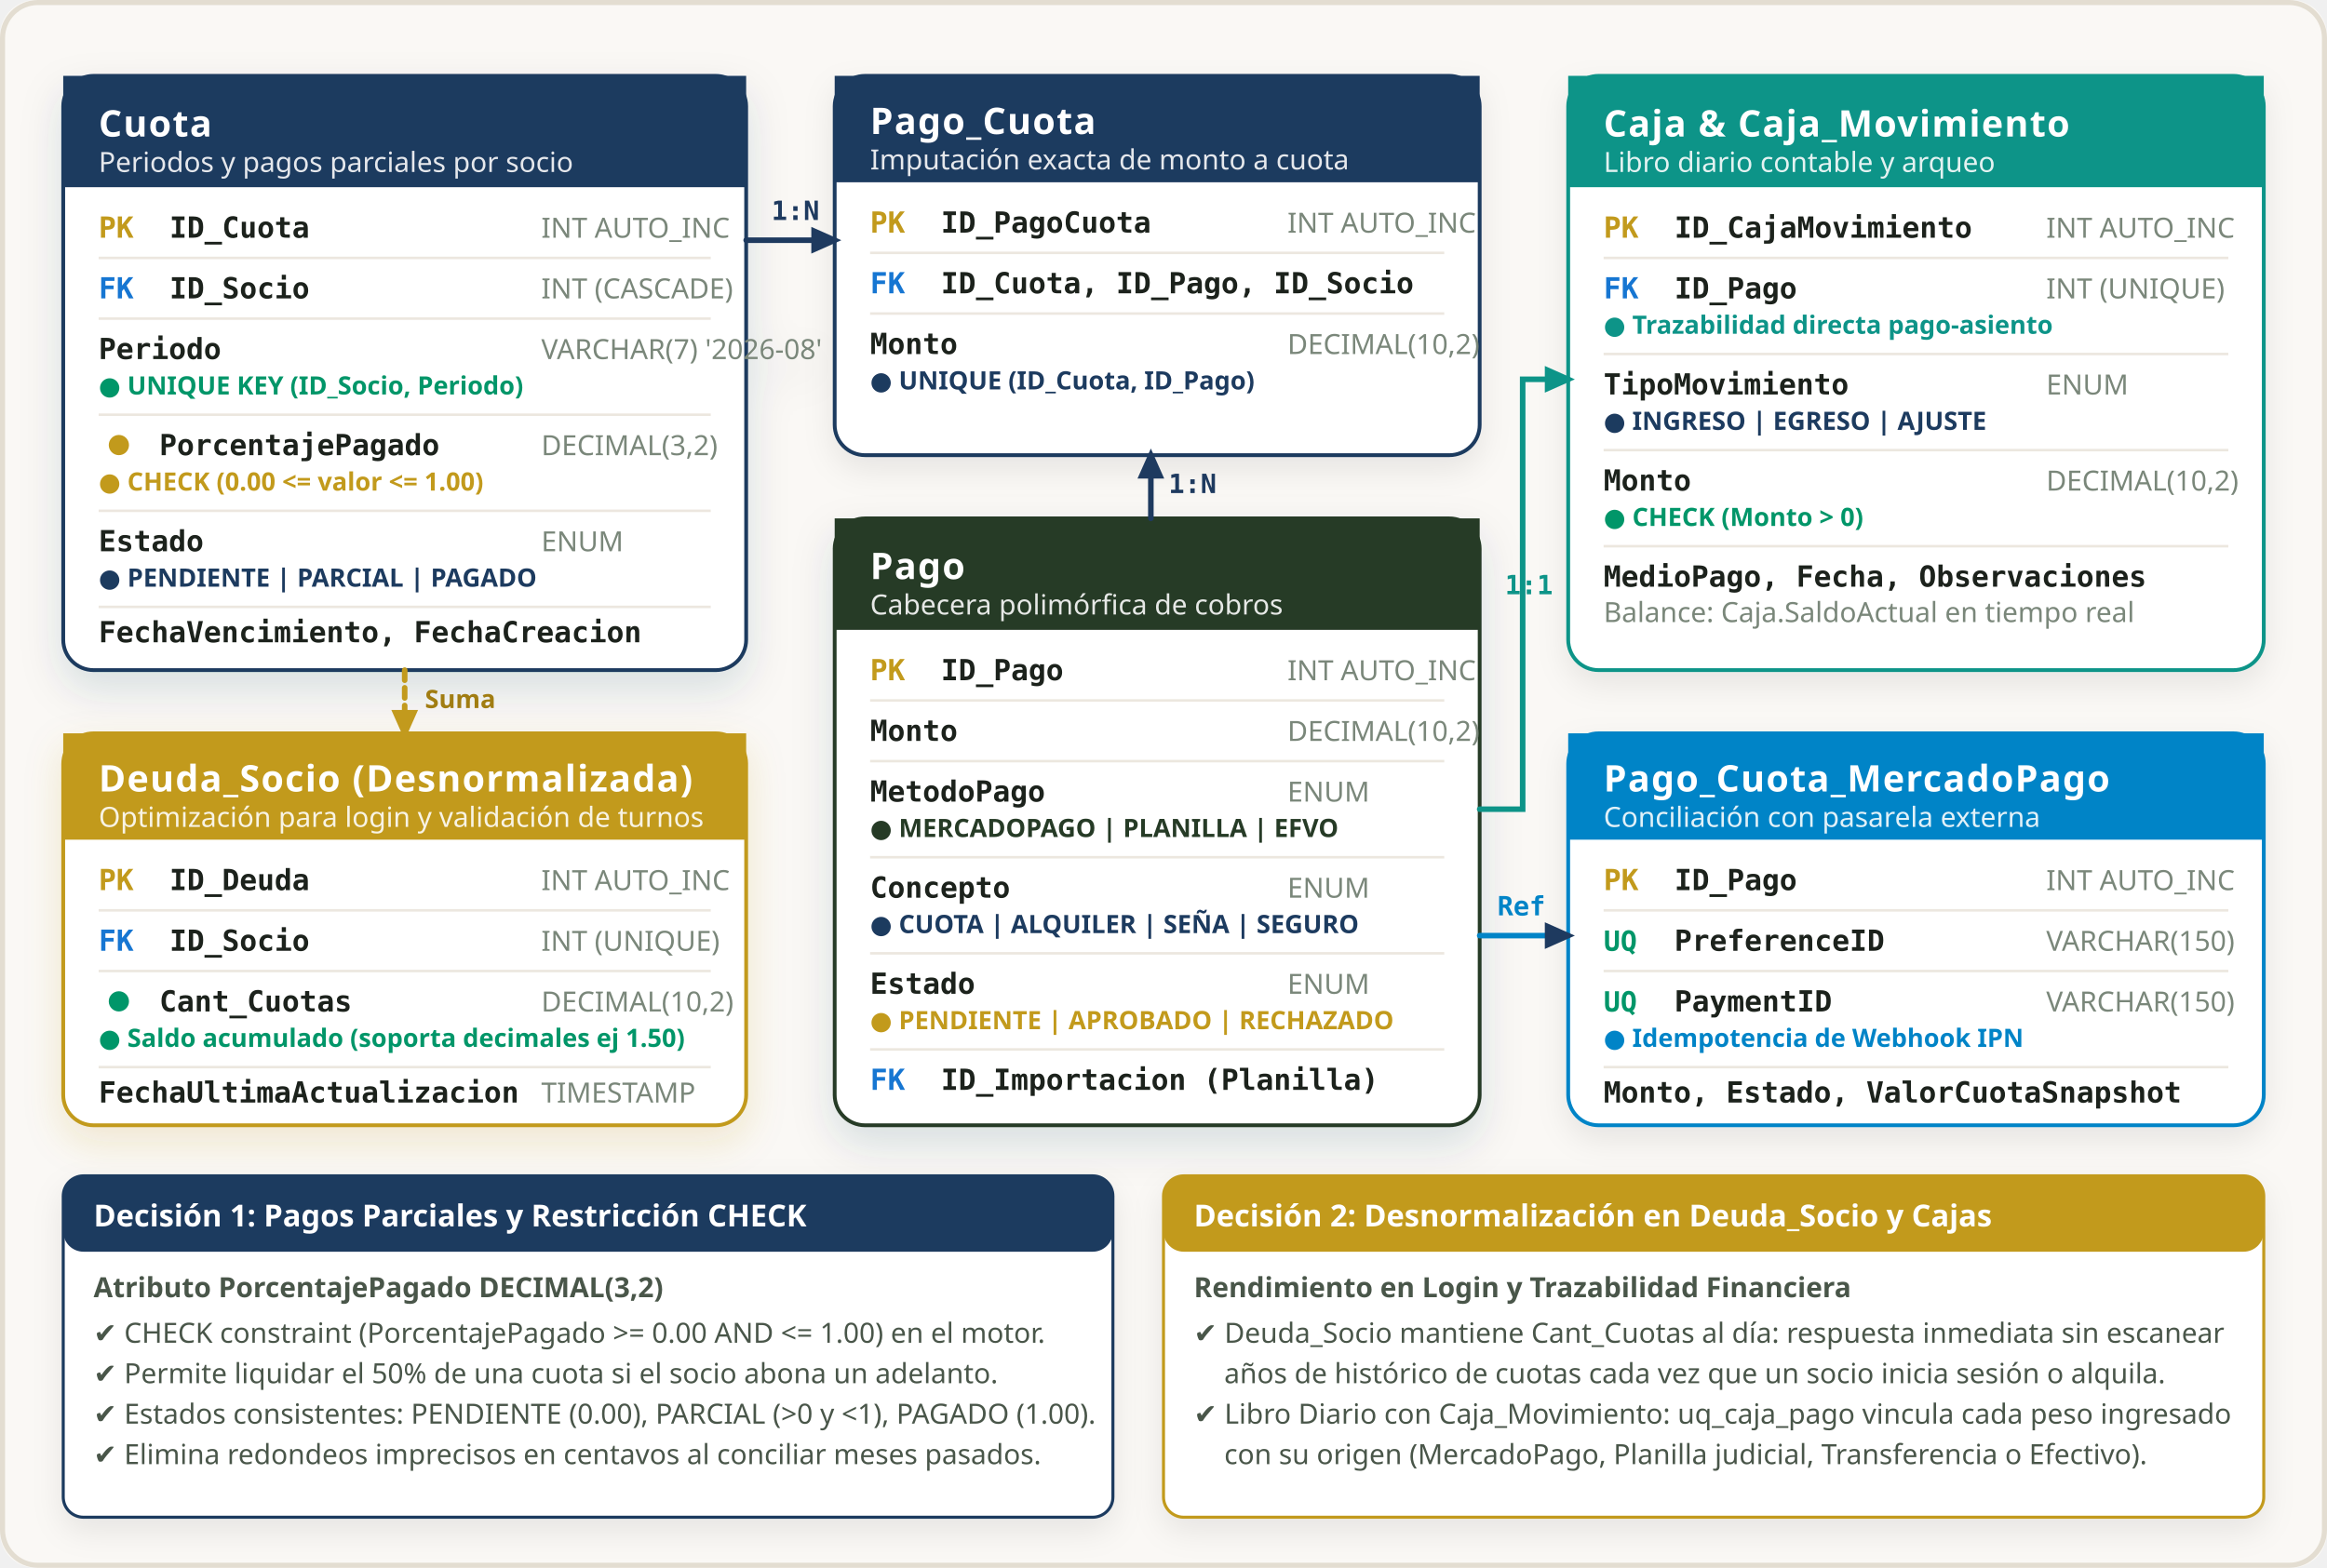
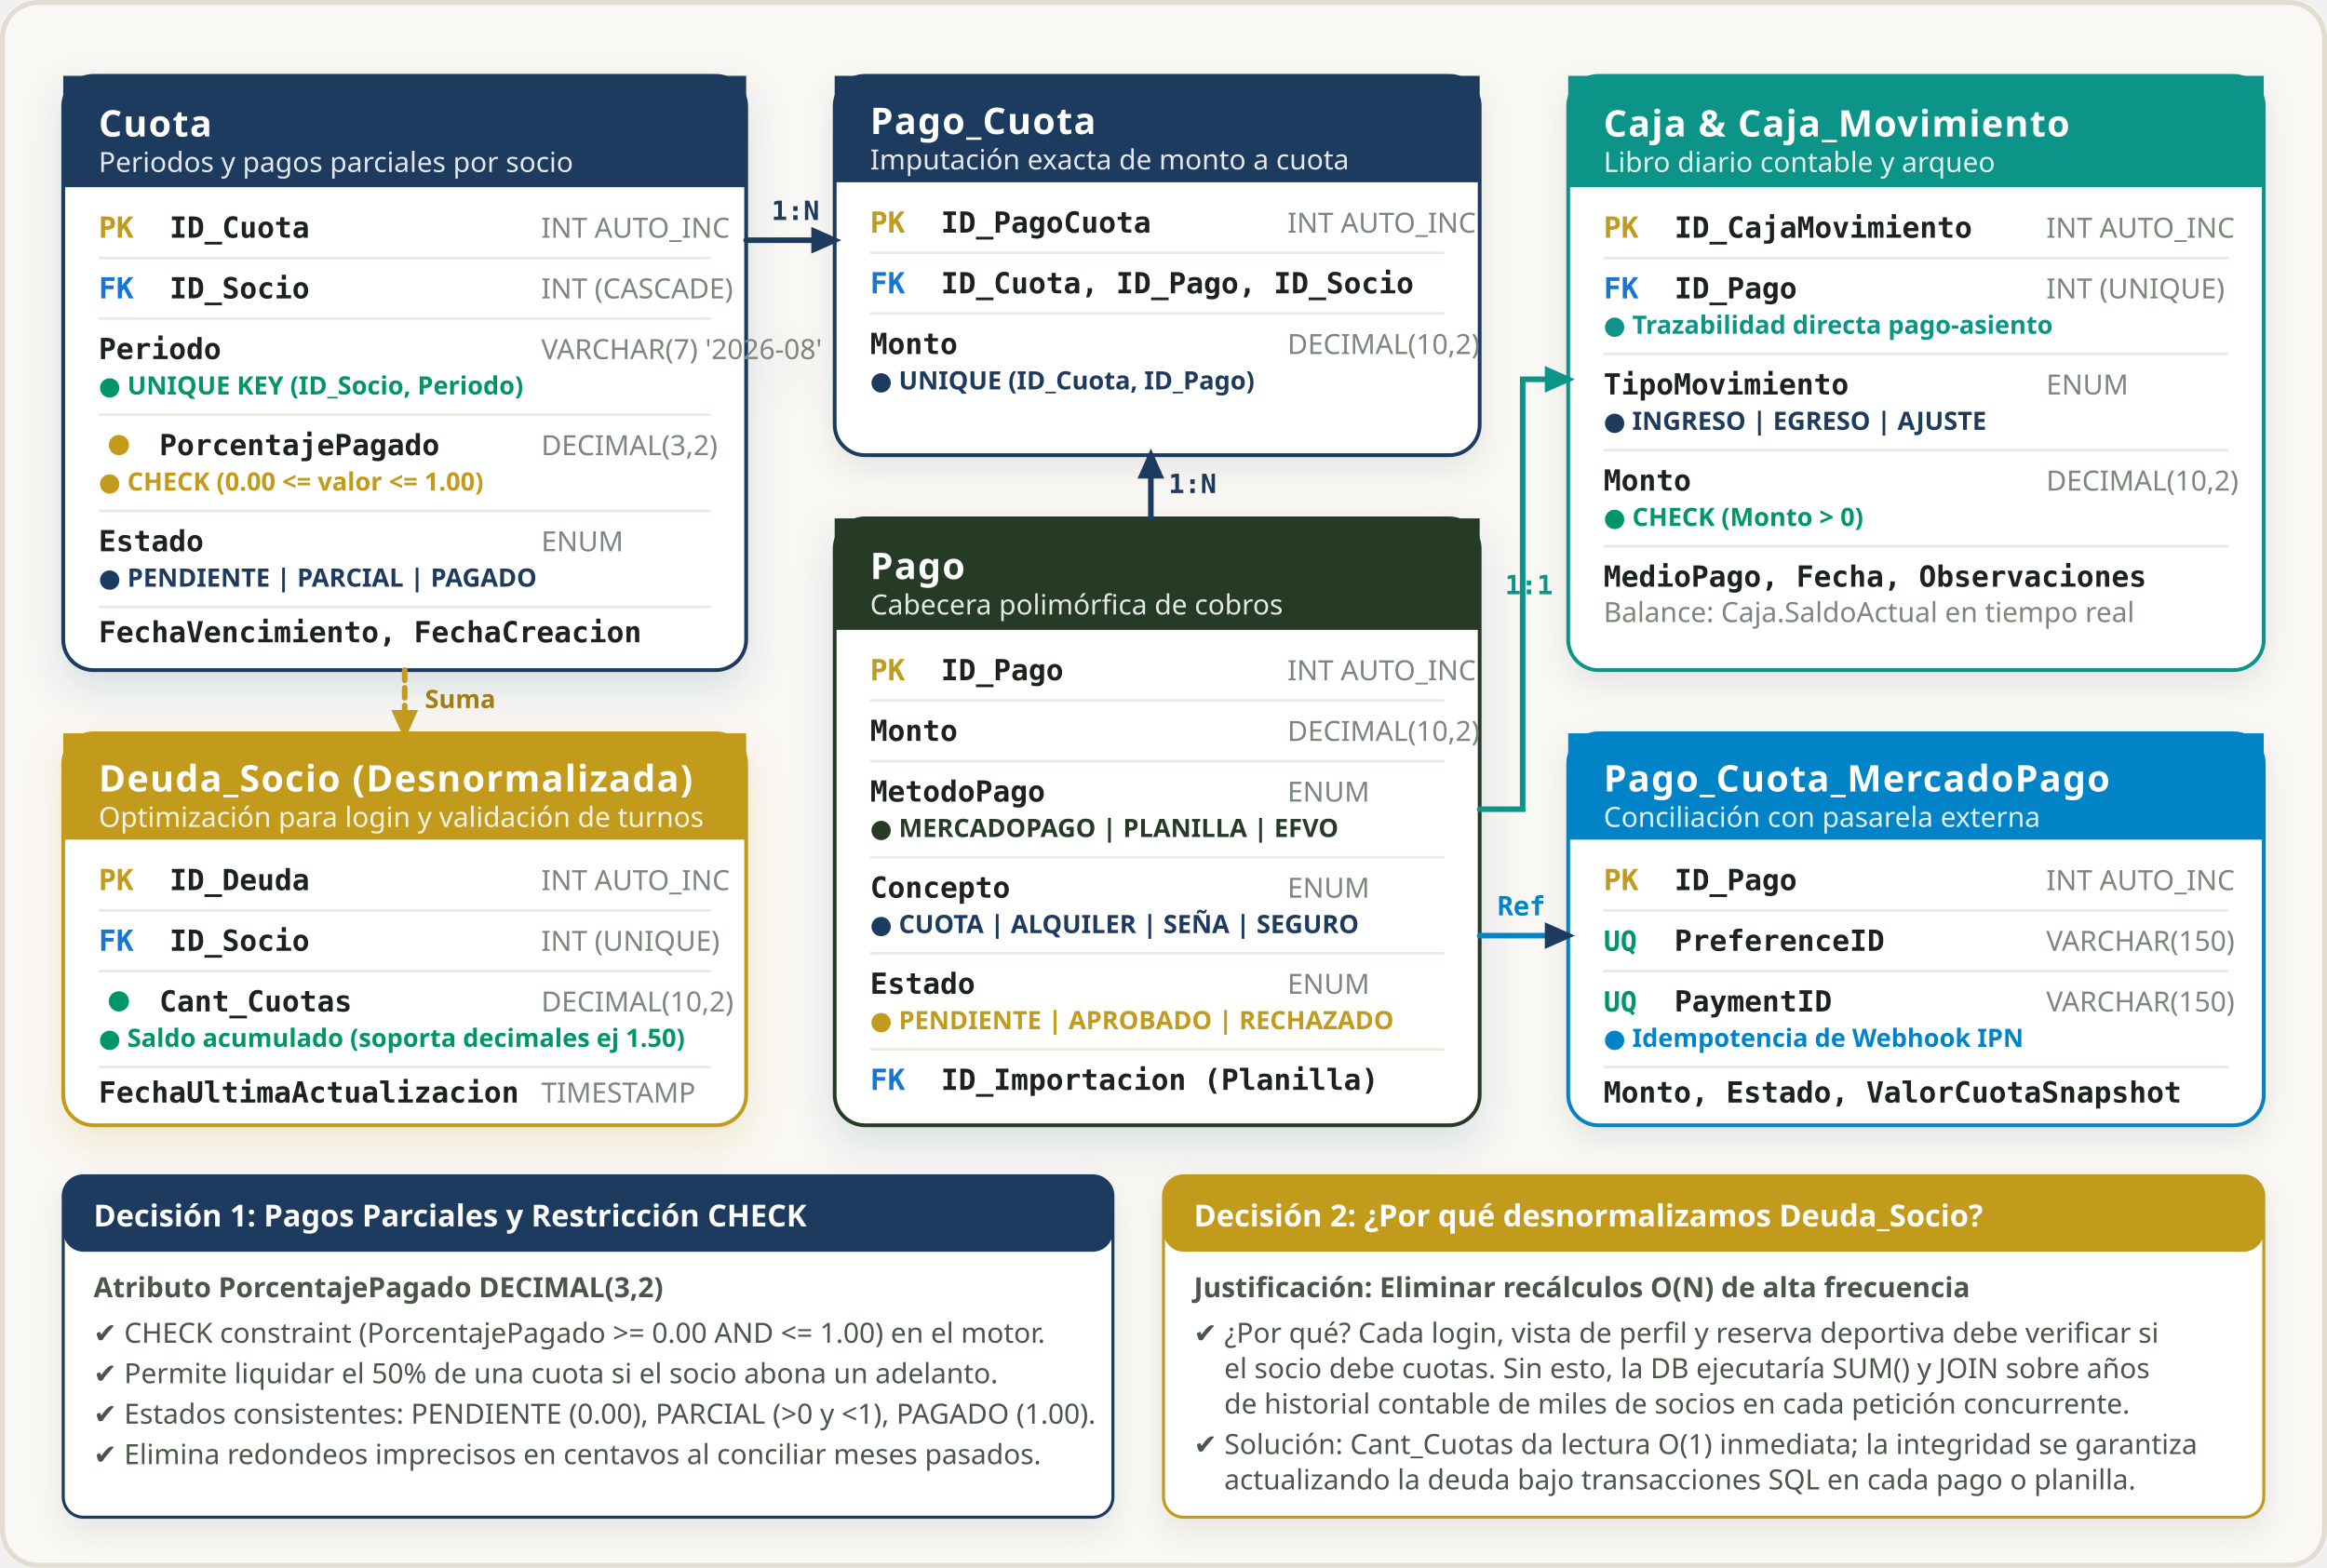
<svg xmlns="http://www.w3.org/2000/svg" viewBox="0 0 920 620" width="100%" height="100%">
  <defs>
    <filter id="shadow" x="-8%" y="-8%" width="120%" height="124%" filterUnits="userSpaceOnUse">
      <feDropShadow dx="0" dy="5" stdDeviation="6" flood-color="#1b211b" flood-opacity="0.08" />
    </filter>
    <filter id="shadow-primary" x="-8%" y="-8%" width="120%" height="124%" filterUnits="userSpaceOnUse">
      <feDropShadow dx="0" dy="7" stdDeviation="8" flood-color="#1e3a5f" flood-opacity="0.14" />
    </filter>
    <filter id="shadow-gold" x="-8%" y="-8%" width="120%" height="124%" filterUnits="userSpaceOnUse">
      <feDropShadow dx="0" dy="6" stdDeviation="7" flood-color="#c29a1d" flood-opacity="0.18" />
    </filter>
    <marker id="arrow-blue" viewBox="0 0 10 10" refX="7" refY="5" markerWidth="6" markerHeight="6" orient="auto-start-reverse">
      <path d="M 0 1 L 9 5 L 0 9 z" fill="#1E3A5F" />
    </marker>
    <marker id="arrow-green" viewBox="0 0 10 10" refX="7" refY="5" markerWidth="6" markerHeight="6" orient="auto-start-reverse">
      <path d="M 0 1 L 9 5 L 0 9 z" fill="#273B27" />
    </marker>
    <marker id="arrow-gold" viewBox="0 0 10 10" refX="7" refY="5" markerWidth="6" markerHeight="6" orient="auto-start-reverse">
      <path d="M 0 1 L 9 5 L 0 9 z" fill="#C29A1D" />
    </marker>
    <marker id="arrow-purple" viewBox="0 0 10 10" refX="7" refY="5" markerWidth="6" markerHeight="6" orient="auto-start-reverse">
      <path d="M 0 1 L 9 5 L 0 9 z" fill="#0D9488" />
    </marker>
  </defs>
  <style>
    .bg-canvas { fill: #FAF8F5; }
    .table-card { fill: #FFFFFF; rx: 12px; stroke-width: 1.5px; }
    .table-title { font-family: 'Outfit', sans-serif; font-size: 14.5px; font-weight: 700; fill: #FFFFFF; letter-spacing: 0.5px; }
    .table-sub { font-family: 'Outfit', sans-serif; font-size: 11px; font-weight: 400; fill: rgba(255,255,255,0.88); }
    
    .col-pk { font-family: 'Fira Code', monospace; font-size: 11.5px; font-weight: 700; fill: #C29A1D; }
    .col-fk { font-family: 'Fira Code', monospace; font-size: 11.5px; font-weight: 700; fill: #1976D2; }
    .col-uq { font-family: 'Fira Code', monospace; font-size: 11px; font-weight: 700; fill: #059669; }
    .col-name { font-family: 'Fira Code', monospace; font-size: 11.5px; font-weight: 600; fill: #1B211B; }
    .col-type { font-family: 'Outfit', sans-serif; font-size: 11px; fill: #7A877A; }
    .col-badge { font-family: 'Outfit', sans-serif; font-size: 10px; font-weight: 700; }
    
    .divider { stroke: #ECE7DF; stroke-width: 1; }
    .rel-line { fill: none; stroke-width: 2.2; stroke-linecap: round; }
    .callout-box { fill: #FFFFFF; stroke-width: 1.2px; rx: 8px; }
    .callout-title { font-family: 'Outfit', sans-serif; font-size: 12px; font-weight: 700; }
    .callout-desc { font-family: 'Outfit', sans-serif; font-size: 11px; fill: #4A564A; }
  </style>
  <rect width="100%" height="100%" class="bg-canvas" rx="14" />
  <rect x="1" y="1" width="918" height="618" rx="14" fill="none" stroke="#E3DDD1" stroke-width="2" />
  <g transform="translate(25, 30)" filter="url(#shadow-primary)">
    <rect class="table-card" width="270" height="235" stroke="#1E3A5F" />
    <path d="M 0,0 L 270,0 L 270,44 L 0,44 Z" fill="#1E3A5F" rx="12" />
    <rect x="0" y="32" width="270" height="12" fill="#1E3A5F" />
    <text x="14" y="24" class="table-title">Cuota</text>
    <text x="14" y="38" class="table-sub">Periodos y pagos parciales por socio</text>
    <g transform="translate(14, 64)">
      <text class="col-pk">PK</text>
      <text x="28" y="0" class="col-name">ID_Cuota</text>
      <text x="175" y="0" class="col-type">INT AUTO_INC</text>
    </g>
    <line x1="14" y1="72" x2="256" y2="72" class="divider" />
    <g transform="translate(14, 88)">
      <text class="col-fk">FK</text>
      <text x="28" y="0" class="col-name">ID_Socio</text>
      <text x="175" y="0" class="col-type">INT (CASCADE)</text>
    </g>
    <line x1="14" y1="96" x2="256" y2="96" class="divider" />
    <g transform="translate(14, 112)">
      <text class="col-name">Periodo</text>
      <text x="175" y="0" class="col-type">VARCHAR(7) '2026-08'</text>
      <text x="0" y="14" class="col-badge" fill="#059669">● UNIQUE KEY (ID_Socio, Periodo)</text>
    </g>
    <line x1="14" y1="134" x2="256" y2="134" class="divider" />
    <g transform="translate(14, 150)">
      <circle cx="8" cy="-4" r="4" fill="#C29A1D" />
      <text x="24" y="0" class="col-name">PorcentajePagado</text>
      <text x="175" y="0" class="col-type">DECIMAL(3,2)</text>
      <text x="0" y="14" class="col-badge" fill="#C29A1D">● CHECK (0.00 &lt;= valor &lt;= 1.00)</text>
    </g>
    <line x1="14" y1="172" x2="256" y2="172" class="divider" />
    <g transform="translate(14, 188)">
      <text class="col-name">Estado</text>
      <text x="175" y="0" class="col-type">ENUM</text>
      <text x="0" y="14" class="col-badge" fill="#1E3A5F">● PENDIENTE | PARCIAL | PAGADO</text>
    </g>
    <line x1="14" y1="210" x2="256" y2="210" class="divider" />
    <g transform="translate(14, 224)">
      <text class="col-name">FechaVencimiento, FechaCreacion</text>
    </g>
  </g>
  <g transform="translate(25, 290)" filter="url(#shadow-gold)">
    <rect class="table-card" width="270" height="155" stroke="#C29A1D" />
    <path d="M 0,0 L 270,0 L 270,42 L 0,42 Z" fill="#C29A1D" rx="12" />
    <rect x="0" y="30" width="270" height="12" fill="#C29A1D" />
    <text x="14" y="23" class="table-title">Deuda_Socio (Desnormalizada)</text>
    <text x="14" y="37" class="table-sub">Optimización para login y validación de turnos</text>
    <g transform="translate(14, 62)">
      <text class="col-pk">PK</text>
      <text x="28" y="0" class="col-name">ID_Deuda</text>
      <text x="175" y="0" class="col-type">INT AUTO_INC</text>
    </g>
    <line x1="14" y1="70" x2="256" y2="70" class="divider" />
    <g transform="translate(14, 86)">
      <text class="col-fk">FK</text>
      <text x="28" y="0" class="col-name">ID_Socio</text>
      <text x="175" y="0" class="col-type">INT (UNIQUE)</text>
    </g>
    <line x1="14" y1="94" x2="256" y2="94" class="divider" />
    <g transform="translate(14, 110)">
      <circle cx="8" cy="-4" r="4" fill="#059669" />
      <text x="24" y="0" class="col-name">Cant_Cuotas</text>
      <text x="175" y="0" class="col-type">DECIMAL(10,2)</text>
      <text x="0" y="14" class="col-badge" fill="#059669">● Saldo acumulado (soporta decimales ej 1.50)</text>
    </g>
    <line x1="14" y1="132" x2="256" y2="132" class="divider" />
    <g transform="translate(14, 146)">
      <text class="col-name">FechaUltimaActualizacion</text>
      <text x="175" y="0" class="col-type">TIMESTAMP</text>
    </g>
  </g>
  <g transform="translate(330, 30)" filter="url(#shadow)">
    <rect class="table-card" width="255" height="150" stroke="#1E3A5F" />
    <path d="M 0,0 L 255,0 L 255,42 L 0,42 Z" fill="#1E3A5F" rx="12" />
    <rect x="0" y="30" width="255" height="12" fill="#1E3A5F" />
    <text x="14" y="23" class="table-title">Pago_Cuota</text>
    <text x="14" y="37" class="table-sub">Imputación exacta de monto a cuota</text>
    <g transform="translate(14, 62)">
      <text class="col-pk">PK</text>
      <text x="28" y="0" class="col-name">ID_PagoCuota</text>
      <text x="165" y="0" class="col-type">INT AUTO_INC</text>
    </g>
    <line x1="14" y1="70" x2="241" y2="70" class="divider" />
    <g transform="translate(14, 86)">
      <text class="col-fk">FK</text>
      <text x="28" y="0" class="col-name">ID_Cuota, ID_Pago, ID_Socio</text>
    </g>
    <line x1="14" y1="94" x2="241" y2="94" class="divider" />
    <g transform="translate(14, 110)">
      <text class="col-name">Monto</text>
      <text x="165" y="0" class="col-type">DECIMAL(10,2)</text>
      <text x="0" y="14" class="col-badge" fill="#1E3A5F">● UNIQUE (ID_Cuota, ID_Pago)</text>
    </g>
  </g>
  <g transform="translate(330, 205)" filter="url(#shadow-primary)">
    <rect class="table-card" width="255" height="240" stroke="#273B27" />
    <path d="M 0,0 L 255,0 L 255,44 L 0,44 Z" fill="#273B27" rx="12" />
    <rect x="0" y="32" width="255" height="12" fill="#273B27" />
    <text x="14" y="24" class="table-title">Pago</text>
    <text x="14" y="38" class="table-sub">Cabecera polimórfica de cobros</text>
    <g transform="translate(14, 64)">
      <text class="col-pk">PK</text>
      <text x="28" y="0" class="col-name">ID_Pago</text>
      <text x="165" y="0" class="col-type">INT AUTO_INC</text>
    </g>
    <line x1="14" y1="72" x2="241" y2="72" class="divider" />
    <g transform="translate(14, 88)">
      <text class="col-name">Monto</text>
      <text x="165" y="0" class="col-type">DECIMAL(10,2)</text>
    </g>
    <line x1="14" y1="96" x2="241" y2="96" class="divider" />
    <g transform="translate(14, 112)">
      <text class="col-name">MetodoPago</text>
      <text x="165" y="0" class="col-type">ENUM</text>
      <text x="0" y="14" class="col-badge" fill="#273B27">● MERCADOPAGO | PLANILLA | EFVO</text>
    </g>
    <line x1="14" y1="134" x2="241" y2="134" class="divider" />
    <g transform="translate(14, 150)">
      <text class="col-name">Concepto</text>
      <text x="165" y="0" class="col-type">ENUM</text>
      <text x="0" y="14" class="col-badge" fill="#1E3A5F">● CUOTA | ALQUILER | SEÑA | SEGURO</text>
    </g>
    <line x1="14" y1="172" x2="241" y2="172" class="divider" />
    <g transform="translate(14, 188)">
      <text class="col-name">Estado</text>
      <text x="165" y="0" class="col-type">ENUM</text>
      <text x="0" y="14" class="col-badge" fill="#C29A1D">● PENDIENTE | APROBADO | RECHAZADO</text>
    </g>
    <line x1="14" y1="210" x2="241" y2="210" class="divider" />
    <g transform="translate(14, 226)">
      <text class="col-fk">FK</text>
      <text x="28" y="0" class="col-name">ID_Importacion (Planilla)</text>
    </g>
  </g>
  <g transform="translate(620, 30)" filter="url(#shadow)">
    <rect class="table-card" width="275" height="235" stroke="#0D9488" />
    <path d="M 0,0 L 275,0 L 275,44 L 0,44 Z" fill="#0D9488" rx="12" />
    <rect x="0" y="32" width="275" height="12" fill="#0D9488" />
    <text x="14" y="24" class="table-title">Caja &amp; Caja_Movimiento</text>
    <text x="14" y="38" class="table-sub">Libro diario contable y arqueo</text>
    <g transform="translate(14, 64)">
      <text class="col-pk">PK</text>
      <text x="28" y="0" class="col-name">ID_CajaMovimiento</text>
      <text x="175" y="0" class="col-type">INT AUTO_INC</text>
    </g>
    <line x1="14" y1="72" x2="261" y2="72" class="divider" />
    <g transform="translate(14, 88)">
      <text class="col-fk">FK</text>
      <text x="28" y="0" class="col-name">ID_Pago</text>
      <text x="175" y="0" class="col-type">INT (UNIQUE)</text>
      <text x="0" y="14" class="col-badge" fill="#0D9488">● Trazabilidad directa pago-asiento</text>
    </g>
    <line x1="14" y1="110" x2="261" y2="110" class="divider" />
    <g transform="translate(14, 126)">
      <text class="col-name">TipoMovimiento</text>
      <text x="175" y="0" class="col-type">ENUM</text>
      <text x="0" y="14" class="col-badge" fill="#1E3A5F">● INGRESO | EGRESO | AJUSTE</text>
    </g>
    <line x1="14" y1="148" x2="261" y2="148" class="divider" />
    <g transform="translate(14, 164)">
      <text class="col-name">Monto</text>
      <text x="175" y="0" class="col-type">DECIMAL(10,2)</text>
      <text x="0" y="14" class="col-badge" fill="#059669">● CHECK (Monto &gt; 0)</text>
    </g>
    <line x1="14" y1="186" x2="261" y2="186" class="divider" />
    <g transform="translate(14, 202)">
      <text class="col-name">MedioPago, Fecha, Observaciones</text>
      <text x="0" y="14" class="col-type">Balance: Caja.SaldoActual en tiempo real</text>
    </g>
  </g>
  <g transform="translate(620, 290)" filter="url(#shadow)">
    <rect class="table-card" width="275" height="155" stroke="#0284C7" />
    <path d="M 0,0 L 275,0 L 275,42 L 0,42 Z" fill="#0284C7" rx="12" />
    <rect x="0" y="30" width="275" height="12" fill="#0284C7" />
    <text x="14" y="23" class="table-title">Pago_Cuota_MercadoPago</text>
    <text x="14" y="37" class="table-sub">Conciliación con pasarela externa</text>
    <g transform="translate(14, 62)">
      <text class="col-pk">PK</text>
      <text x="28" y="0" class="col-name">ID_Pago</text>
      <text x="175" y="0" class="col-type">INT AUTO_INC</text>
    </g>
    <line x1="14" y1="70" x2="261" y2="70" class="divider" />
    <g transform="translate(14, 86)">
      <text class="col-uq">UQ</text>
      <text x="28" y="0" class="col-name">PreferenceID</text>
      <text x="175" y="0" class="col-type">VARCHAR(150)</text>
    </g>
    <line x1="14" y1="94" x2="261" y2="94" class="divider" />
    <g transform="translate(14, 110)">
      <text class="col-uq">UQ</text>
      <text x="28" y="0" class="col-name">PaymentID</text>
      <text x="175" y="0" class="col-type">VARCHAR(150)</text>
      <text x="0" y="14" class="col-badge" fill="#0284C7">● Idempotencia de Webhook IPN</text>
    </g>
    <line x1="14" y1="132" x2="261" y2="132" class="divider" />
    <g transform="translate(14, 146)">
      <text class="col-name">Monto, Estado, ValorCuotaSnapshot</text>
    </g>
  </g>
  <g transform="translate(25, 465)" filter="url(#shadow)">
    <rect class="callout-box" width="415" height="135" fill="#FFFFFF" stroke="#1E3A5F" stroke-width="1.4" />
    <rect x="0" y="0" width="415" height="30" rx="8" fill="#1E3A5F" />
    <text x="12" y="20" class="callout-title" fill="#FFFFFF">Decisión 1: Pagos Parciales y Restricción CHECK</text>
    <text x="12" y="48" class="callout-desc" font-weight="700" fill="#1E3A5F">Atributo PorcentajePagado DECIMAL(3,2)</text>
    <text x="12" y="66" class="callout-desc">✔ CHECK constraint (PorcentajePagado &gt;= 0.00 AND &lt;= 1.00) en el motor.</text>
    <text x="12" y="82" class="callout-desc">✔ Permite liquidar el 50% de una cuota si el socio abona un adelanto.</text>
    <text x="12" y="98" class="callout-desc">✔ Estados consistentes: PENDIENTE (0.00), PARCIAL (&gt;0 y &lt;1), PAGADO (1.00).</text>
    <text x="12" y="114" class="callout-desc">✔ Elimina redondeos imprecisos en centavos al conciliar meses pasados.</text>
  </g>
  <g transform="translate(460, 465)" filter="url(#shadow)">
    <rect class="callout-box" width="435" height="135" fill="#FFFDF5" stroke="#C29A1D" stroke-width="1.4" />
    <rect x="0" y="0" width="435" height="30" rx="8" fill="#C29A1D" />
-     <text x="12" y="20" class="callout-title" fill="#FFFFFF">Decisión 2: Desnormalización en Deuda_Socio y Cajas</text>
-     <text x="12" y="48" class="callout-desc" font-weight="700" fill="#8C6D07">Rendimiento en Login y Trazabilidad Financiera</text>
-     <text x="12" y="66" class="callout-desc">✔ Deuda_Socio mantiene Cant_Cuotas al día: respuesta inmediata sin escanear</text>
-     <text x="24" y="82" class="callout-desc">años de histórico de cuotas cada vez que un socio inicia sesión o alquila.</text>
-     <text x="12" y="98" class="callout-desc">✔ Libro Diario con Caja_Movimiento: uq_caja_pago vincula cada peso ingresado</text>
-     <text x="24" y="114" class="callout-desc">con su origen (MercadoPago, Planilla judicial, Transferencia o Efectivo).</text>
+     <text x="12" y="20" class="callout-title" fill="#FFFFFF">Decisión 2: ¿Por qué desnormalizamos Deuda_Socio?</text>
+     <text x="12" y="48" class="callout-desc" font-weight="700" fill="#8C6D07">Justificación: Eliminar recálculos O(N) de alta frecuencia</text>
+     <text x="12" y="66" class="callout-desc">✔ ¿Por qué? Cada login, vista de perfil y reserva deportiva debe verificar si</text>
+     <text x="24" y="80" class="callout-desc">el socio debe cuotas. Sin esto, la DB ejecutaría SUM() y JOIN sobre años</text>
+     <text x="24" y="94" class="callout-desc">de historial contable de miles de socios en cada petición concurrente.</text>
+     <text x="12" y="110" class="callout-desc">✔ Solución: Cant_Cuotas da lectura O(1) inmediata; la integridad se garantiza</text>
+     <text x="24" y="124" class="callout-desc">actualizando la deuda bajo transacciones SQL en cada pago o planilla.</text>
  </g>
  <path d="M 295,95 L 330,95" class="rel-line" stroke="#1E3A5F" marker-end="url(#arrow-blue)" />
  <g transform="translate(305, 87)">
    <text font-family="'Fira Code', monospace" font-size="10.5px" font-weight="700" fill="#1E3A5F">1:N</text>
  </g>
  <path d="M 455,205 L 455,180" class="rel-line" stroke="#1E3A5F" marker-end="url(#arrow-blue)" />
  <g transform="translate(462, 195)">
    <text font-family="'Fira Code', monospace" font-size="10.5px" font-weight="700" fill="#1E3A5F">1:N</text>
  </g>
  <path d="M 160,265 L 160,290" class="rel-line" stroke="#C29A1D" stroke-dasharray="4 3" marker-end="url(#arrow-gold)" />
  <g transform="translate(168, 280)">
    <text font-family="'Outfit', sans-serif" font-size="10px" font-weight="700" fill="#A17D12">Suma</text>
  </g>
  <path d="M 585,320 L 602,320 L 602,150 L 620,150" class="rel-line" stroke="#0D9488" marker-end="url(#arrow-purple)" />
  <g transform="translate(595, 235)">
    <text font-family="'Fira Code', monospace" font-size="10.5px" font-weight="700" fill="#0D9488">1:1</text>
  </g>
  <path d="M 585,370 L 620,370" class="rel-line" stroke="#0284C7" marker-end="url(#arrow-blue)" />
  <g transform="translate(592, 362)">
    <text font-family="'Fira Code', monospace" font-size="10.5px" font-weight="700" fill="#0284C7">Ref</text>
  </g>
</svg>
